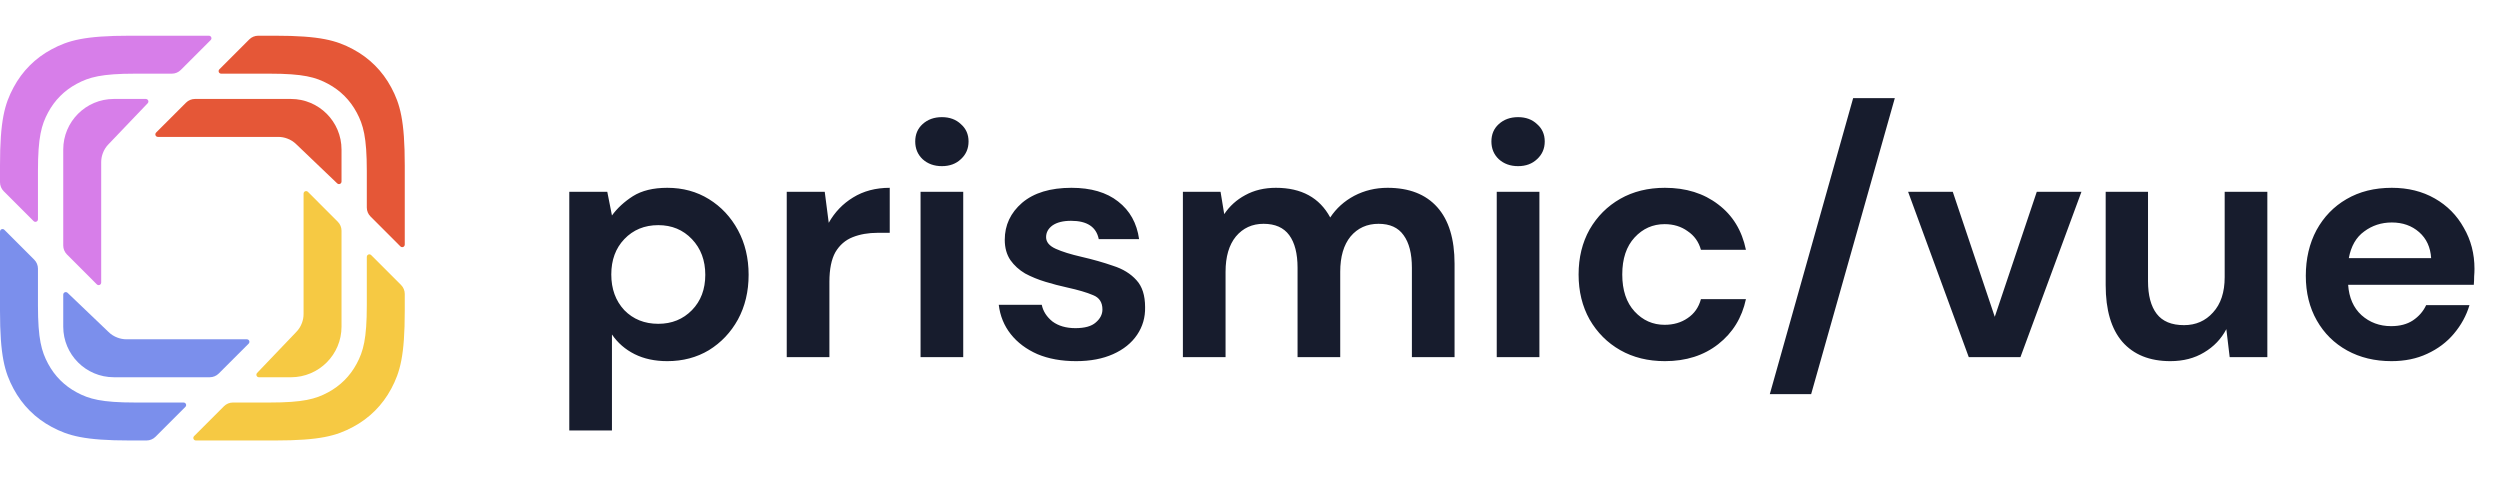
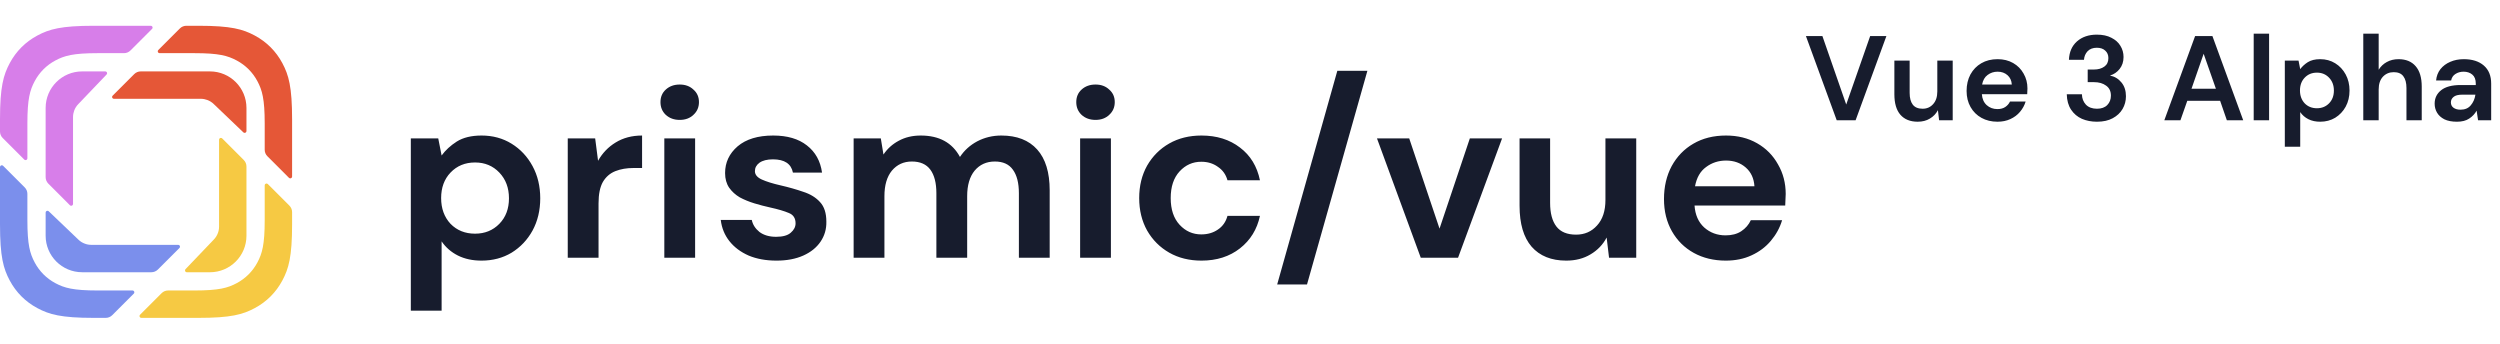
- <svg xmlns="http://www.w3.org/2000/svg" width="210" height="40" viewBox="0 0 210 40" fill="none">
+ <svg xmlns="http://www.w3.org/2000/svg" width="291" height="40" viewBox="0 0 291 40" fill="none">
  <path d="M47.82 36.16V16.112H51.012L51.404 18.1C51.852 17.484 52.44 16.943 53.168 16.476C53.915 16.009 54.876 15.776 56.052 15.776C57.359 15.776 58.525 16.093 59.552 16.728C60.579 17.363 61.391 18.231 61.988 19.332C62.585 20.433 62.884 21.684 62.884 23.084C62.884 24.484 62.585 25.735 61.988 26.836C61.391 27.919 60.579 28.777 59.552 29.412C58.525 30.028 57.359 30.336 56.052 30.336C55.007 30.336 54.092 30.14 53.308 29.748C52.524 29.356 51.889 28.805 51.404 28.096V36.16H47.82ZM55.296 27.2C56.435 27.2 57.377 26.817 58.124 26.052C58.871 25.287 59.244 24.297 59.244 23.084C59.244 21.871 58.871 20.872 58.124 20.088C57.377 19.304 56.435 18.912 55.296 18.912C54.139 18.912 53.187 19.304 52.44 20.088C51.712 20.853 51.348 21.843 51.348 23.056C51.348 24.269 51.712 25.268 52.44 26.052C53.187 26.817 54.139 27.2 55.296 27.2ZM66.086 30V16.112H69.278L69.614 18.716C70.118 17.82 70.799 17.111 71.658 16.588C72.535 16.047 73.562 15.776 74.738 15.776V19.556H73.73C72.946 19.556 72.246 19.677 71.63 19.92C71.014 20.163 70.528 20.583 70.174 21.18C69.838 21.777 69.67 22.608 69.67 23.672V30H66.086ZM79.119 13.956C78.466 13.956 77.924 13.76 77.495 13.368C77.085 12.976 76.879 12.481 76.879 11.884C76.879 11.287 77.085 10.801 77.495 10.428C77.924 10.036 78.466 9.84 79.119 9.84C79.772 9.84 80.305 10.036 80.715 10.428C81.144 10.801 81.359 11.287 81.359 11.884C81.359 12.481 81.144 12.976 80.715 13.368C80.305 13.76 79.772 13.956 79.119 13.956ZM77.327 30V16.112H80.911V30H77.327ZM90.392 30.336C89.16 30.336 88.077 30.14 87.144 29.748C86.211 29.337 85.464 28.777 84.904 28.068C84.344 27.359 84.008 26.537 83.896 25.604H87.508C87.62 26.145 87.919 26.612 88.404 27.004C88.908 27.377 89.552 27.564 90.336 27.564C91.12 27.564 91.689 27.405 92.044 27.088C92.417 26.771 92.604 26.407 92.604 25.996C92.604 25.399 92.343 24.997 91.82 24.792C91.297 24.568 90.569 24.353 89.636 24.148C89.039 24.017 88.432 23.859 87.816 23.672C87.2 23.485 86.631 23.252 86.108 22.972C85.604 22.673 85.193 22.3 84.876 21.852C84.559 21.385 84.4 20.816 84.4 20.144C84.4 18.912 84.885 17.876 85.856 17.036C86.845 16.196 88.227 15.776 90 15.776C91.643 15.776 92.949 16.159 93.92 16.924C94.909 17.689 95.497 18.744 95.684 20.088H92.296C92.091 19.061 91.316 18.548 89.972 18.548C89.3 18.548 88.777 18.679 88.404 18.94C88.049 19.201 87.872 19.528 87.872 19.92C87.872 20.331 88.143 20.657 88.684 20.9C89.225 21.143 89.944 21.367 90.84 21.572C91.811 21.796 92.697 22.048 93.5 22.328C94.321 22.589 94.975 22.991 95.46 23.532C95.945 24.055 96.188 24.811 96.188 25.8C96.207 26.659 95.983 27.433 95.516 28.124C95.049 28.815 94.377 29.356 93.5 29.748C92.623 30.14 91.587 30.336 90.392 30.336ZM99.363 30V16.112H102.527L102.835 17.988C103.283 17.316 103.871 16.784 104.599 16.392C105.346 15.981 106.204 15.776 107.175 15.776C109.322 15.776 110.843 16.607 111.739 18.268C112.243 17.503 112.915 16.896 113.755 16.448C114.614 16 115.547 15.776 116.555 15.776C118.366 15.776 119.756 16.317 120.727 17.4C121.698 18.483 122.183 20.069 122.183 22.16V30H118.599V22.496C118.599 21.301 118.366 20.387 117.899 19.752C117.451 19.117 116.751 18.8 115.799 18.8C114.828 18.8 114.044 19.155 113.447 19.864C112.868 20.573 112.579 21.563 112.579 22.832V30H108.995V22.496C108.995 21.301 108.762 20.387 108.295 19.752C107.828 19.117 107.11 18.8 106.139 18.8C105.187 18.8 104.412 19.155 103.815 19.864C103.236 20.573 102.947 21.563 102.947 22.832V30H99.363ZM127.518 13.956C126.864 13.956 126.323 13.76 125.894 13.368C125.483 12.976 125.278 12.481 125.278 11.884C125.278 11.287 125.483 10.801 125.894 10.428C126.323 10.036 126.864 9.84 127.518 9.84C128.171 9.84 128.703 10.036 129.114 10.428C129.543 10.801 129.758 11.287 129.758 11.884C129.758 12.481 129.543 12.976 129.114 13.368C128.703 13.76 128.171 13.956 127.518 13.956ZM125.726 30V16.112H129.31V30H125.726ZM139.854 30.336C138.436 30.336 137.185 30.028 136.102 29.412C135.02 28.796 134.161 27.937 133.526 26.836C132.91 25.735 132.602 24.475 132.602 23.056C132.602 21.637 132.91 20.377 133.526 19.276C134.161 18.175 135.02 17.316 136.102 16.7C137.185 16.084 138.436 15.776 139.854 15.776C141.628 15.776 143.121 16.243 144.334 17.176C145.548 18.091 146.322 19.36 146.658 20.984H142.878C142.692 20.312 142.318 19.789 141.758 19.416C141.217 19.024 140.573 18.828 139.826 18.828C138.837 18.828 137.997 19.201 137.306 19.948C136.616 20.695 136.27 21.731 136.27 23.056C136.27 24.381 136.616 25.417 137.306 26.164C137.997 26.911 138.837 27.284 139.826 27.284C140.573 27.284 141.217 27.097 141.758 26.724C142.318 26.351 142.692 25.819 142.878 25.128H146.658C146.322 26.696 145.548 27.956 144.334 28.908C143.121 29.86 141.628 30.336 139.854 30.336ZM148.664 33.108L155.664 8.244H159.164L152.136 33.108H148.664ZM165.377 30L160.281 16.112H164.033L167.561 26.612L171.089 16.112H174.841L169.717 30H165.377ZM182.309 30.336C180.573 30.336 179.229 29.795 178.277 28.712C177.344 27.629 176.877 26.043 176.877 23.952V16.112H180.433V23.616C180.433 24.811 180.676 25.725 181.161 26.36C181.647 26.995 182.412 27.312 183.457 27.312C184.447 27.312 185.259 26.957 185.893 26.248C186.547 25.539 186.873 24.549 186.873 23.28V16.112H190.457V30H187.293L187.013 27.648C186.584 28.469 185.959 29.123 185.137 29.608C184.335 30.093 183.392 30.336 182.309 30.336ZM200.884 30.336C199.484 30.336 198.243 30.037 197.16 29.44C196.078 28.843 195.228 28.003 194.612 26.92C193.996 25.837 193.688 24.587 193.688 23.168C193.688 21.731 193.987 20.452 194.584 19.332C195.2 18.212 196.04 17.344 197.104 16.728C198.187 16.093 199.456 15.776 200.912 15.776C202.275 15.776 203.479 16.075 204.524 16.672C205.57 17.269 206.382 18.091 206.96 19.136C207.558 20.163 207.856 21.311 207.856 22.58C207.856 22.785 207.847 23 207.828 23.224C207.828 23.448 207.819 23.681 207.8 23.924H197.244C197.319 25.007 197.692 25.856 198.364 26.472C199.055 27.088 199.886 27.396 200.856 27.396C201.584 27.396 202.191 27.237 202.676 26.92C203.18 26.584 203.554 26.155 203.796 25.632H207.436C207.175 26.509 206.736 27.312 206.12 28.04C205.523 28.749 204.776 29.309 203.88 29.72C203.003 30.131 202.004 30.336 200.884 30.336ZM200.912 18.688C200.035 18.688 199.26 18.94 198.588 19.444C197.916 19.929 197.487 20.676 197.3 21.684H204.216C204.16 20.769 203.824 20.041 203.208 19.5C202.592 18.959 201.827 18.688 200.912 18.688Z" fill="#171C2D" />
  <path fill-rule="evenodd" clip-rule="evenodd" d="M33.637 20.7L31.124 18.186C30.924 17.987 30.812 17.717 30.812 17.435V14.36C30.812 11.518 30.517 10.488 29.961 9.449C29.405 8.41 28.59 7.595 27.551 7.039C26.512 6.483 25.482 6.188 22.64 6.188H18.576C18.458 6.188 18.363 6.092 18.363 5.975C18.363 5.919 18.385 5.865 18.425 5.825L20.939 3.311C21.138 3.112 21.408 3 21.69 3L23.103 3C26.892 3 28.266 3.395 29.652 4.135C31.037 4.876 32.124 5.963 32.865 7.348C33.605 8.734 34 10.108 34 13.896V20.549C34 20.667 33.905 20.762 33.788 20.762C33.731 20.762 33.677 20.74 33.637 20.7Z" fill="#E55737" />
  <path fill-rule="evenodd" clip-rule="evenodd" d="M16.3 36.637L18.814 34.124C19.013 33.924 19.283 33.812 19.565 33.812H22.64C25.482 33.812 26.512 33.517 27.551 32.961C28.59 32.405 29.405 31.59 29.961 30.551C30.517 29.512 30.812 28.482 30.812 25.64V21.576C30.812 21.458 30.908 21.363 31.025 21.363C31.081 21.363 31.135 21.385 31.175 21.425L33.689 23.939C33.888 24.138 34 24.408 34 24.69V26.104C34 29.892 33.605 31.266 32.865 32.652C32.124 34.037 31.037 35.124 29.651 35.865C28.266 36.605 26.892 37 23.103 37H16.451C16.333 37 16.238 36.905 16.238 36.788C16.238 36.731 16.26 36.677 16.3 36.637Z" fill="#F6C943" />
  <path fill-rule="evenodd" clip-rule="evenodd" d="M0.363 19.3L2.876 21.814C3.076 22.013 3.188 22.283 3.188 22.565V25.64C3.188 28.482 3.483 29.512 4.039 30.551C4.595 31.59 5.41 32.405 6.449 32.961C7.488 33.517 8.518 33.812 11.36 33.812H15.425C15.542 33.812 15.637 33.908 15.637 34.025C15.637 34.081 15.615 34.135 15.575 34.175L13.061 36.689C12.862 36.888 12.592 37 12.31 37H10.896C7.108 37 5.734 36.605 4.348 35.865C2.963 35.124 1.876 34.037 1.135 32.652C0.395 31.266 0 29.892 0 26.104V19.451C0 19.333 0.095 19.238 0.212 19.238C0.269 19.238 0.323 19.26 0.363 19.3Z" fill="#7B8FEC" />
  <path fill-rule="evenodd" clip-rule="evenodd" d="M17.7 3.363L15.186 5.876C14.987 6.076 14.717 6.188 14.435 6.188H11.36C8.518 6.188 7.488 6.483 6.449 7.039C5.41 7.595 4.595 8.41 4.039 9.449C3.483 10.488 3.188 11.518 3.188 14.36V18.424C3.188 18.542 3.092 18.637 2.975 18.637C2.919 18.637 2.865 18.615 2.825 18.575L0.311 16.061C0.112 15.862 0 15.592 0 15.31L0 13.896C0 10.108 0.395 8.734 1.135 7.348C1.876 5.963 2.963 4.876 4.348 4.135C5.734 3.395 7.108 3 10.896 3L17.549 3C17.667 3 17.762 3.095 17.762 3.212C17.762 3.269 17.74 3.323 17.7 3.363Z" fill="#D77EE9" />
  <path fill-rule="evenodd" clip-rule="evenodd" d="M28.328 15.407L24.901 12.131C24.674 11.904 24.409 11.739 24.127 11.637C23.893 11.548 23.64 11.5 23.375 11.5H13.261C13.143 11.5 13.048 11.405 13.048 11.287C13.048 11.231 13.071 11.177 13.111 11.137L15.626 8.623C15.826 8.424 16.096 8.312 16.377 8.312H24.438C26.785 8.312 28.688 10.215 28.688 12.562V15.253C28.688 15.37 28.592 15.466 28.475 15.466C28.42 15.466 28.368 15.444 28.328 15.407Z" fill="#E55737" />
  <path fill-rule="evenodd" clip-rule="evenodd" d="M21.593 31.331L24.869 27.903C25.096 27.677 25.26 27.412 25.363 27.129C25.452 26.895 25.5 26.642 25.5 26.378V16.263C25.5 16.146 25.595 16.051 25.712 16.051C25.769 16.051 25.823 16.073 25.863 16.113L28.377 18.629C28.576 18.828 28.688 19.098 28.688 19.38V27.44C28.688 29.787 26.785 31.69 24.438 31.69H21.747C21.63 31.69 21.535 31.595 21.535 31.478C21.535 31.423 21.556 31.37 21.593 31.331Z" fill="#F6C943" />
  <path fill-rule="evenodd" clip-rule="evenodd" d="M5.672 24.593L9.099 27.869C9.326 28.096 9.591 28.261 9.874 28.363C10.107 28.452 10.36 28.5 10.625 28.5H20.739C20.857 28.5 20.952 28.595 20.952 28.712C20.952 28.769 20.929 28.823 20.89 28.863L18.374 31.377C18.174 31.576 17.904 31.688 17.623 31.688H9.562C7.215 31.688 5.312 29.785 5.312 27.438V24.747C5.312 24.63 5.408 24.535 5.525 24.535C5.58 24.535 5.632 24.556 5.672 24.593Z" fill="#7B8FEC" />
  <path fill-rule="evenodd" clip-rule="evenodd" d="M12.407 8.672L9.131 12.099C8.904 12.326 8.74 12.591 8.637 12.873C8.548 13.107 8.5 13.36 8.5 13.625V23.739C8.5 23.857 8.405 23.952 8.287 23.952C8.231 23.952 8.177 23.929 8.137 23.89L5.623 21.374C5.424 21.174 5.312 20.904 5.312 20.623V12.562C5.312 10.215 7.215 8.312 9.562 8.312H12.253C12.37 8.312 12.466 8.408 12.466 8.525C12.466 8.58 12.444 8.632 12.407 8.672Z" fill="#D77EE9" />
+   <path d="M213.794 14L210.21 4.2H212.128L214.9 12.166L217.686 4.2H219.576L215.992 14H213.794ZM223.221 14.168C222.353 14.168 221.681 13.897 221.205 13.356C220.738 12.815 220.505 12.021 220.505 10.976V7.056H222.283V10.808C222.283 11.405 222.404 11.863 222.647 12.18C222.89 12.497 223.272 12.656 223.795 12.656C224.29 12.656 224.696 12.479 225.013 12.124C225.34 11.769 225.503 11.275 225.503 10.64V7.056H227.295V14H225.713L225.573 12.824C225.358 13.235 225.046 13.561 224.635 13.804C224.234 14.047 223.762 14.168 223.221 14.168ZM232.509 14.168C231.809 14.168 231.188 14.019 230.647 13.72C230.105 13.421 229.681 13.001 229.373 12.46C229.065 11.919 228.911 11.293 228.911 10.584C228.911 9.865 229.06 9.226 229.359 8.666C229.667 8.106 230.087 7.672 230.619 7.364C231.16 7.047 231.795 6.888 232.523 6.888C233.204 6.888 233.806 7.037 234.329 7.336C234.851 7.635 235.257 8.045 235.547 8.568C235.845 9.081 235.995 9.655 235.995 10.29C235.995 10.393 235.99 10.5 235.981 10.612C235.981 10.724 235.976 10.841 235.967 10.962H230.689C230.726 11.503 230.913 11.928 231.249 12.236C231.594 12.544 232.009 12.698 232.495 12.698C232.859 12.698 233.162 12.619 233.405 12.46C233.657 12.292 233.843 12.077 233.965 11.816H235.785C235.654 12.255 235.435 12.656 235.127 13.02C234.828 13.375 234.455 13.655 234.007 13.86C233.568 14.065 233.069 14.168 232.509 14.168ZM232.523 8.344C232.084 8.344 231.697 8.47 231.361 8.722C231.025 8.965 230.81 9.338 230.717 9.842H234.175C234.147 9.385 233.979 9.021 233.671 8.75C233.363 8.479 232.98 8.344 232.523 8.344ZM244.086 14.168C243.442 14.168 242.858 14.056 242.336 13.832C241.813 13.599 241.393 13.244 241.076 12.768C240.758 12.292 240.59 11.695 240.572 10.976H242.336C242.345 11.452 242.499 11.853 242.798 12.18C243.106 12.497 243.535 12.656 244.086 12.656C244.608 12.656 245.01 12.511 245.29 12.222C245.57 11.933 245.71 11.569 245.71 11.13C245.71 10.617 245.523 10.229 245.15 9.968C244.786 9.697 244.314 9.562 243.736 9.562H243.008V8.092H243.75C244.226 8.092 244.622 7.98 244.94 7.756C245.257 7.532 245.416 7.201 245.416 6.762C245.416 6.398 245.294 6.109 245.052 5.894C244.818 5.67 244.492 5.558 244.072 5.558C243.614 5.558 243.255 5.693 242.994 5.964C242.742 6.235 242.602 6.566 242.574 6.958H240.824C240.861 6.053 241.174 5.339 241.762 4.816C242.359 4.293 243.129 4.032 244.072 4.032C244.744 4.032 245.308 4.153 245.766 4.396C246.232 4.629 246.582 4.942 246.816 5.334C247.058 5.726 247.18 6.16 247.18 6.636C247.18 7.187 247.026 7.653 246.718 8.036C246.419 8.409 246.046 8.661 245.598 8.792C246.148 8.904 246.596 9.175 246.942 9.604C247.287 10.024 247.46 10.556 247.46 11.2C247.46 11.741 247.329 12.236 247.068 12.684C246.806 13.132 246.424 13.491 245.92 13.762C245.425 14.033 244.814 14.168 244.086 14.168ZM251.926 14L255.51 4.2H257.526L261.11 14H259.206L258.422 11.732H254.6L253.802 14H251.926ZM255.09 10.332H257.932L256.504 6.258L255.09 10.332ZM262.33 14V3.92H264.122V14H262.33ZM265.953 17.08V7.056H267.549L267.745 8.05C267.969 7.742 268.263 7.471 268.627 7.238C269 7.005 269.481 6.888 270.069 6.888C270.722 6.888 271.306 7.047 271.819 7.364C272.332 7.681 272.738 8.115 273.037 8.666C273.336 9.217 273.485 9.842 273.485 10.542C273.485 11.242 273.336 11.867 273.037 12.418C272.738 12.959 272.332 13.389 271.819 13.706C271.306 14.014 270.722 14.168 270.069 14.168C269.546 14.168 269.089 14.07 268.697 13.874C268.305 13.678 267.988 13.403 267.745 13.048V17.08H265.953ZM269.691 12.6C270.26 12.6 270.732 12.409 271.105 12.026C271.478 11.643 271.665 11.149 271.665 10.542C271.665 9.935 271.478 9.436 271.105 9.044C270.732 8.652 270.26 8.456 269.691 8.456C269.112 8.456 268.636 8.652 268.263 9.044C267.899 9.427 267.717 9.921 267.717 10.528C267.717 11.135 267.899 11.634 268.263 12.026C268.636 12.409 269.112 12.6 269.691 12.6ZM275.086 14V3.92H276.878V8.12C277.111 7.737 277.424 7.439 277.816 7.224C278.217 7 278.674 6.888 279.188 6.888C280.046 6.888 280.709 7.159 281.176 7.7C281.652 8.241 281.89 9.035 281.89 10.08V14H280.112V10.248C280.112 9.651 279.99 9.193 279.748 8.876C279.514 8.559 279.141 8.4 278.628 8.4C278.124 8.4 277.704 8.577 277.368 8.932C277.041 9.287 276.878 9.781 276.878 10.416V14H275.086ZM285.997 14.168C285.4 14.168 284.91 14.075 284.527 13.888C284.145 13.692 283.86 13.435 283.673 13.118C283.487 12.801 283.393 12.451 283.393 12.068C283.393 11.424 283.645 10.901 284.149 10.5C284.653 10.099 285.409 9.898 286.417 9.898H288.181V9.73C288.181 9.254 288.046 8.904 287.775 8.68C287.505 8.456 287.169 8.344 286.767 8.344C286.403 8.344 286.086 8.433 285.815 8.61C285.545 8.778 285.377 9.03 285.311 9.366H283.561C283.608 8.862 283.776 8.423 284.065 8.05C284.364 7.677 284.747 7.392 285.213 7.196C285.68 6.991 286.203 6.888 286.781 6.888C287.771 6.888 288.55 7.135 289.119 7.63C289.689 8.125 289.973 8.825 289.973 9.73V14H288.447L288.279 12.88C288.074 13.253 287.785 13.561 287.411 13.804C287.047 14.047 286.576 14.168 285.997 14.168ZM286.403 12.768C286.917 12.768 287.313 12.6 287.593 12.264C287.883 11.928 288.065 11.513 288.139 11.018H286.613C286.137 11.018 285.797 11.107 285.591 11.284C285.386 11.452 285.283 11.662 285.283 11.914C285.283 12.185 285.386 12.395 285.591 12.544C285.797 12.693 286.067 12.768 286.403 12.768Z" fill="#171C2D" />
</svg>
